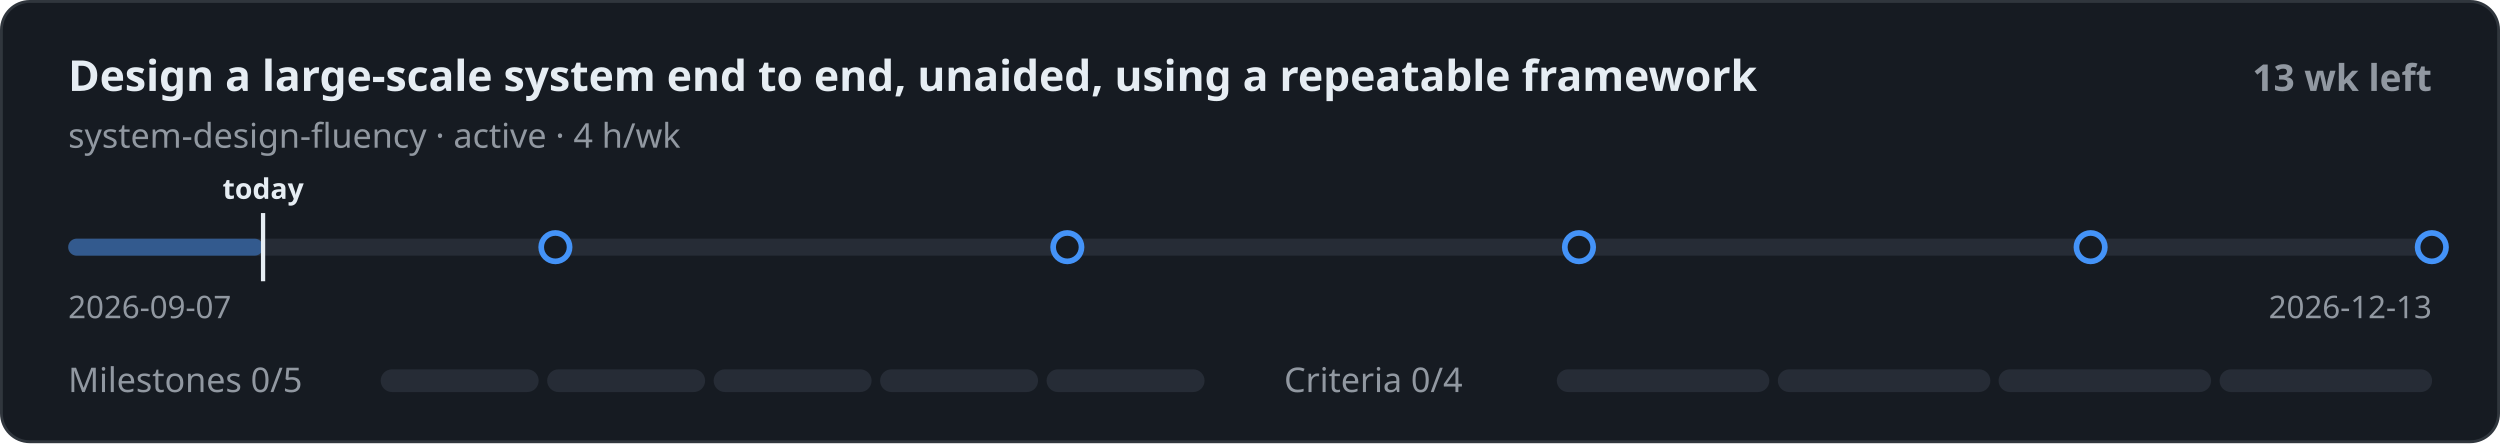
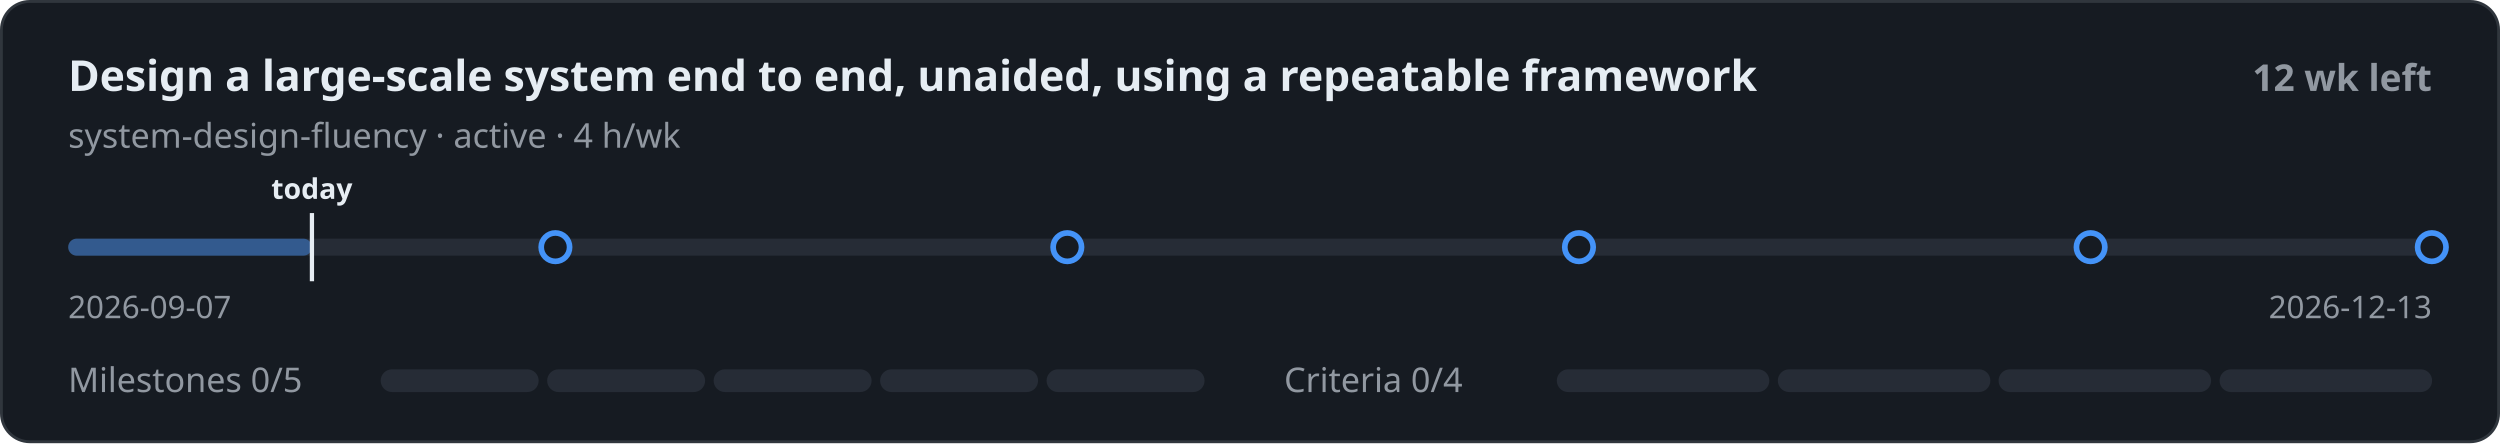
<svg xmlns="http://www.w3.org/2000/svg" width="880" height="156" viewBox="0 0 880 156" font-family="-apple-system, BlinkMacSystemFont, 'Segoe UI', 'Noto Sans', Helvetica, Arial, sans-serif">
  <rect x="0.5" y="0.5" width="879" height="155" rx="10" fill="#161b22" stroke="#30363d" />
  <text x="24" y="32" fill="#e6edf3" font-size="15" font-weight="600" text-anchor="start">Design a large-scale system end to end, unaided, using a repeatable framework</text>
-   <text x="856" y="32" fill="#9198a1" font-size="13" font-weight="600" text-anchor="end">13 wk left</text>
+   <text x="856" y="32" fill="#9198a1" font-size="13" font-weight="600" text-anchor="end">12 wk left</text>
  <text x="24" y="52" fill="#9198a1" font-size="12" font-weight="400" text-anchor="start">system-design-fluency · active · 4 h/wk</text>
  <rect x="24" y="84" width="832" height="6" rx="3" fill="#262c36" />
-   <rect x="24" y="84" width="68.619" height="6" rx="3" fill="#4493f8" fill-opacity="0.45" />
-   <line x1="92.6" y1="75" x2="92.6" y2="99" stroke="#e6edf3" stroke-width="1.5" />
-   <text x="92.619" y="70" fill="#e6edf3" font-size="10" font-weight="600" text-anchor="middle">today</text>
+   <rect x="24" y="84" width="85.773" height="6" rx="3" fill="#4493f8" fill-opacity="0.45" />
+   <line x1="109.8" y1="75" x2="109.8" y2="99" stroke="#e6edf3" stroke-width="1.5" />
+   <text x="109.773" y="70" fill="#e6edf3" font-size="10" font-weight="600" text-anchor="middle">today</text>
  <circle cx="195.5" cy="87" r="5" fill="#161b22" stroke="#4493f8" stroke-width="2" />
  <circle cx="375.7" cy="87" r="5" fill="#161b22" stroke="#4493f8" stroke-width="2" />
  <circle cx="555.8" cy="87" r="5" fill="#161b22" stroke="#4493f8" stroke-width="2" />
  <circle cx="735.9" cy="87" r="5" fill="#161b22" stroke="#4493f8" stroke-width="2" />
  <circle cx="856.0" cy="87" r="5" fill="#161b22" stroke="#4493f8" stroke-width="2" />
  <text x="24" y="112" fill="#9198a1" font-size="11" font-weight="400" text-anchor="start">2026-09-07</text>
  <text x="856" y="112" fill="#9198a1" font-size="11" font-weight="400" text-anchor="end">2026-12-13</text>
  <text x="24" y="138" fill="#9198a1" font-size="12" font-weight="400" text-anchor="start">Milestones 0/5</text>
  <rect x="134.0" y="130" width="55.6" height="8" rx="4" fill="#262c36" />
  <rect x="192.6" y="130" width="55.6" height="8" rx="4" fill="#262c36" />
  <rect x="251.2" y="130" width="55.6" height="8" rx="4" fill="#262c36" />
  <rect x="309.8" y="130" width="55.6" height="8" rx="4" fill="#262c36" />
  <rect x="368.4" y="130" width="55.6" height="8" rx="4" fill="#262c36" />
  <text x="452" y="138" fill="#9198a1" font-size="12" font-weight="400" text-anchor="start">Criteria 0/4</text>
  <rect x="548.0" y="130" width="74.8" height="8" rx="4" fill="#262c36" />
  <rect x="625.8" y="130" width="74.8" height="8" rx="4" fill="#262c36" />
  <rect x="703.5" y="130" width="74.8" height="8" rx="4" fill="#262c36" />
  <rect x="781.3" y="130" width="74.8" height="8" rx="4" fill="#262c36" />
</svg>
